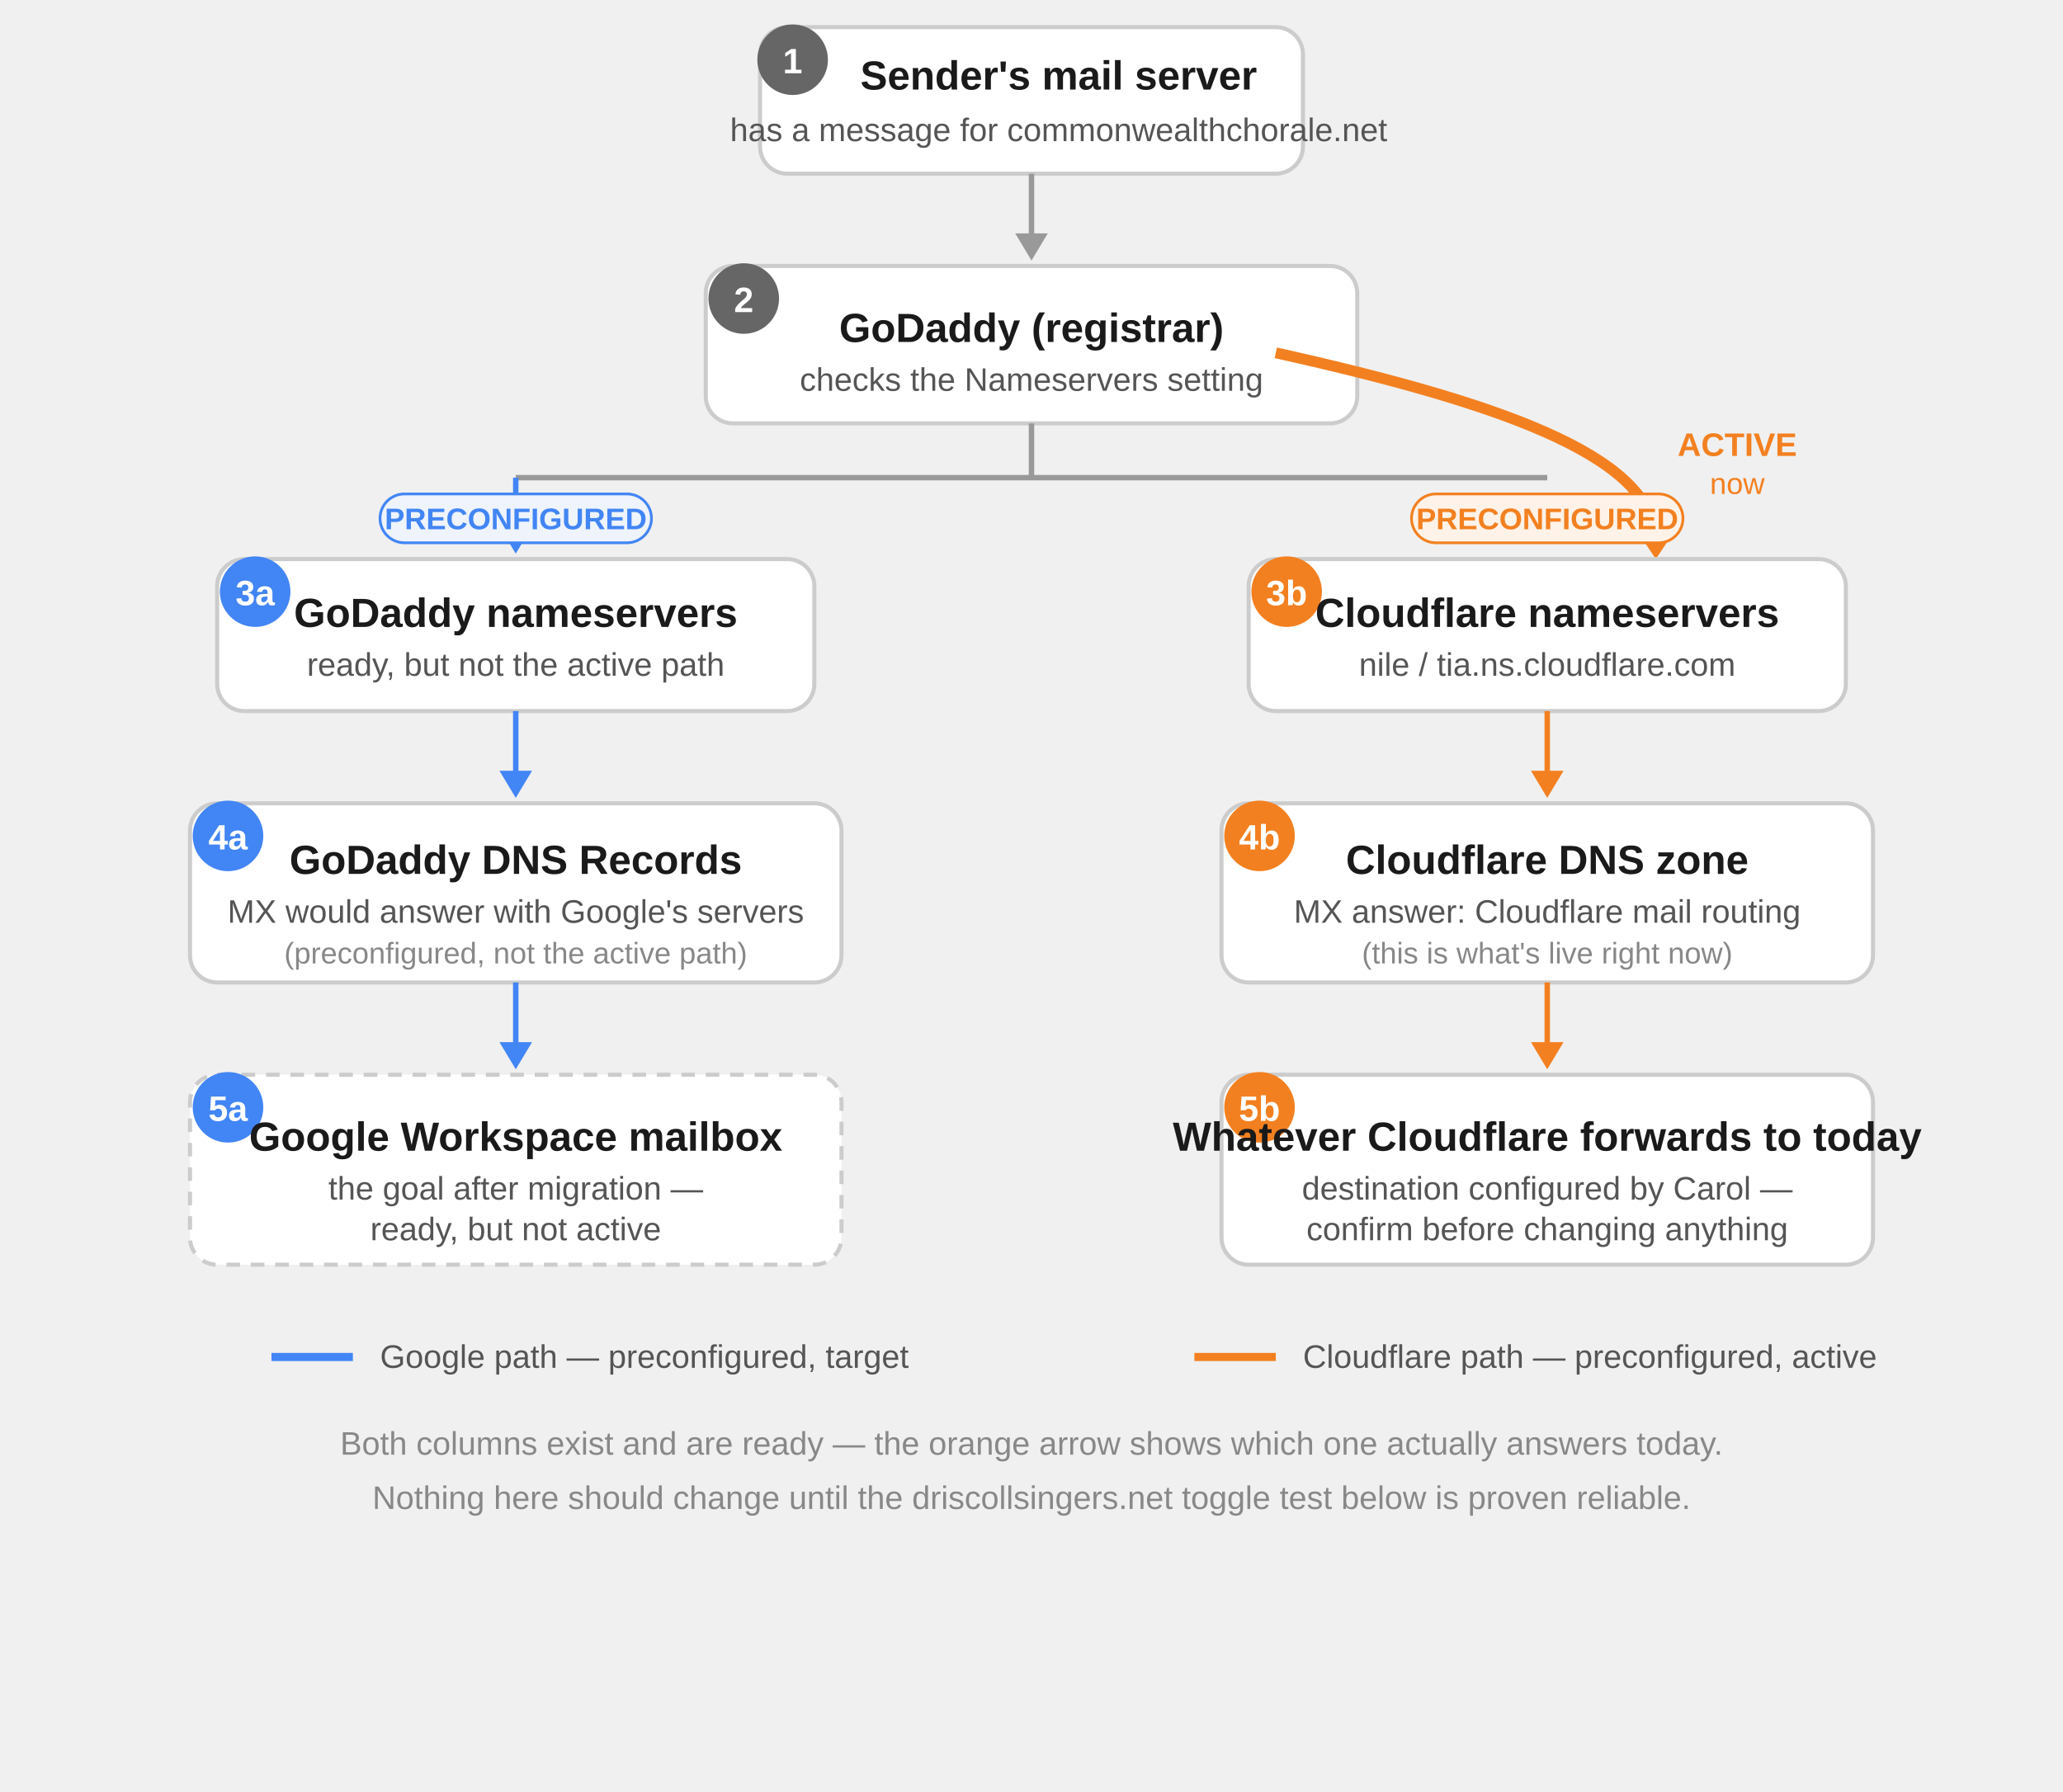
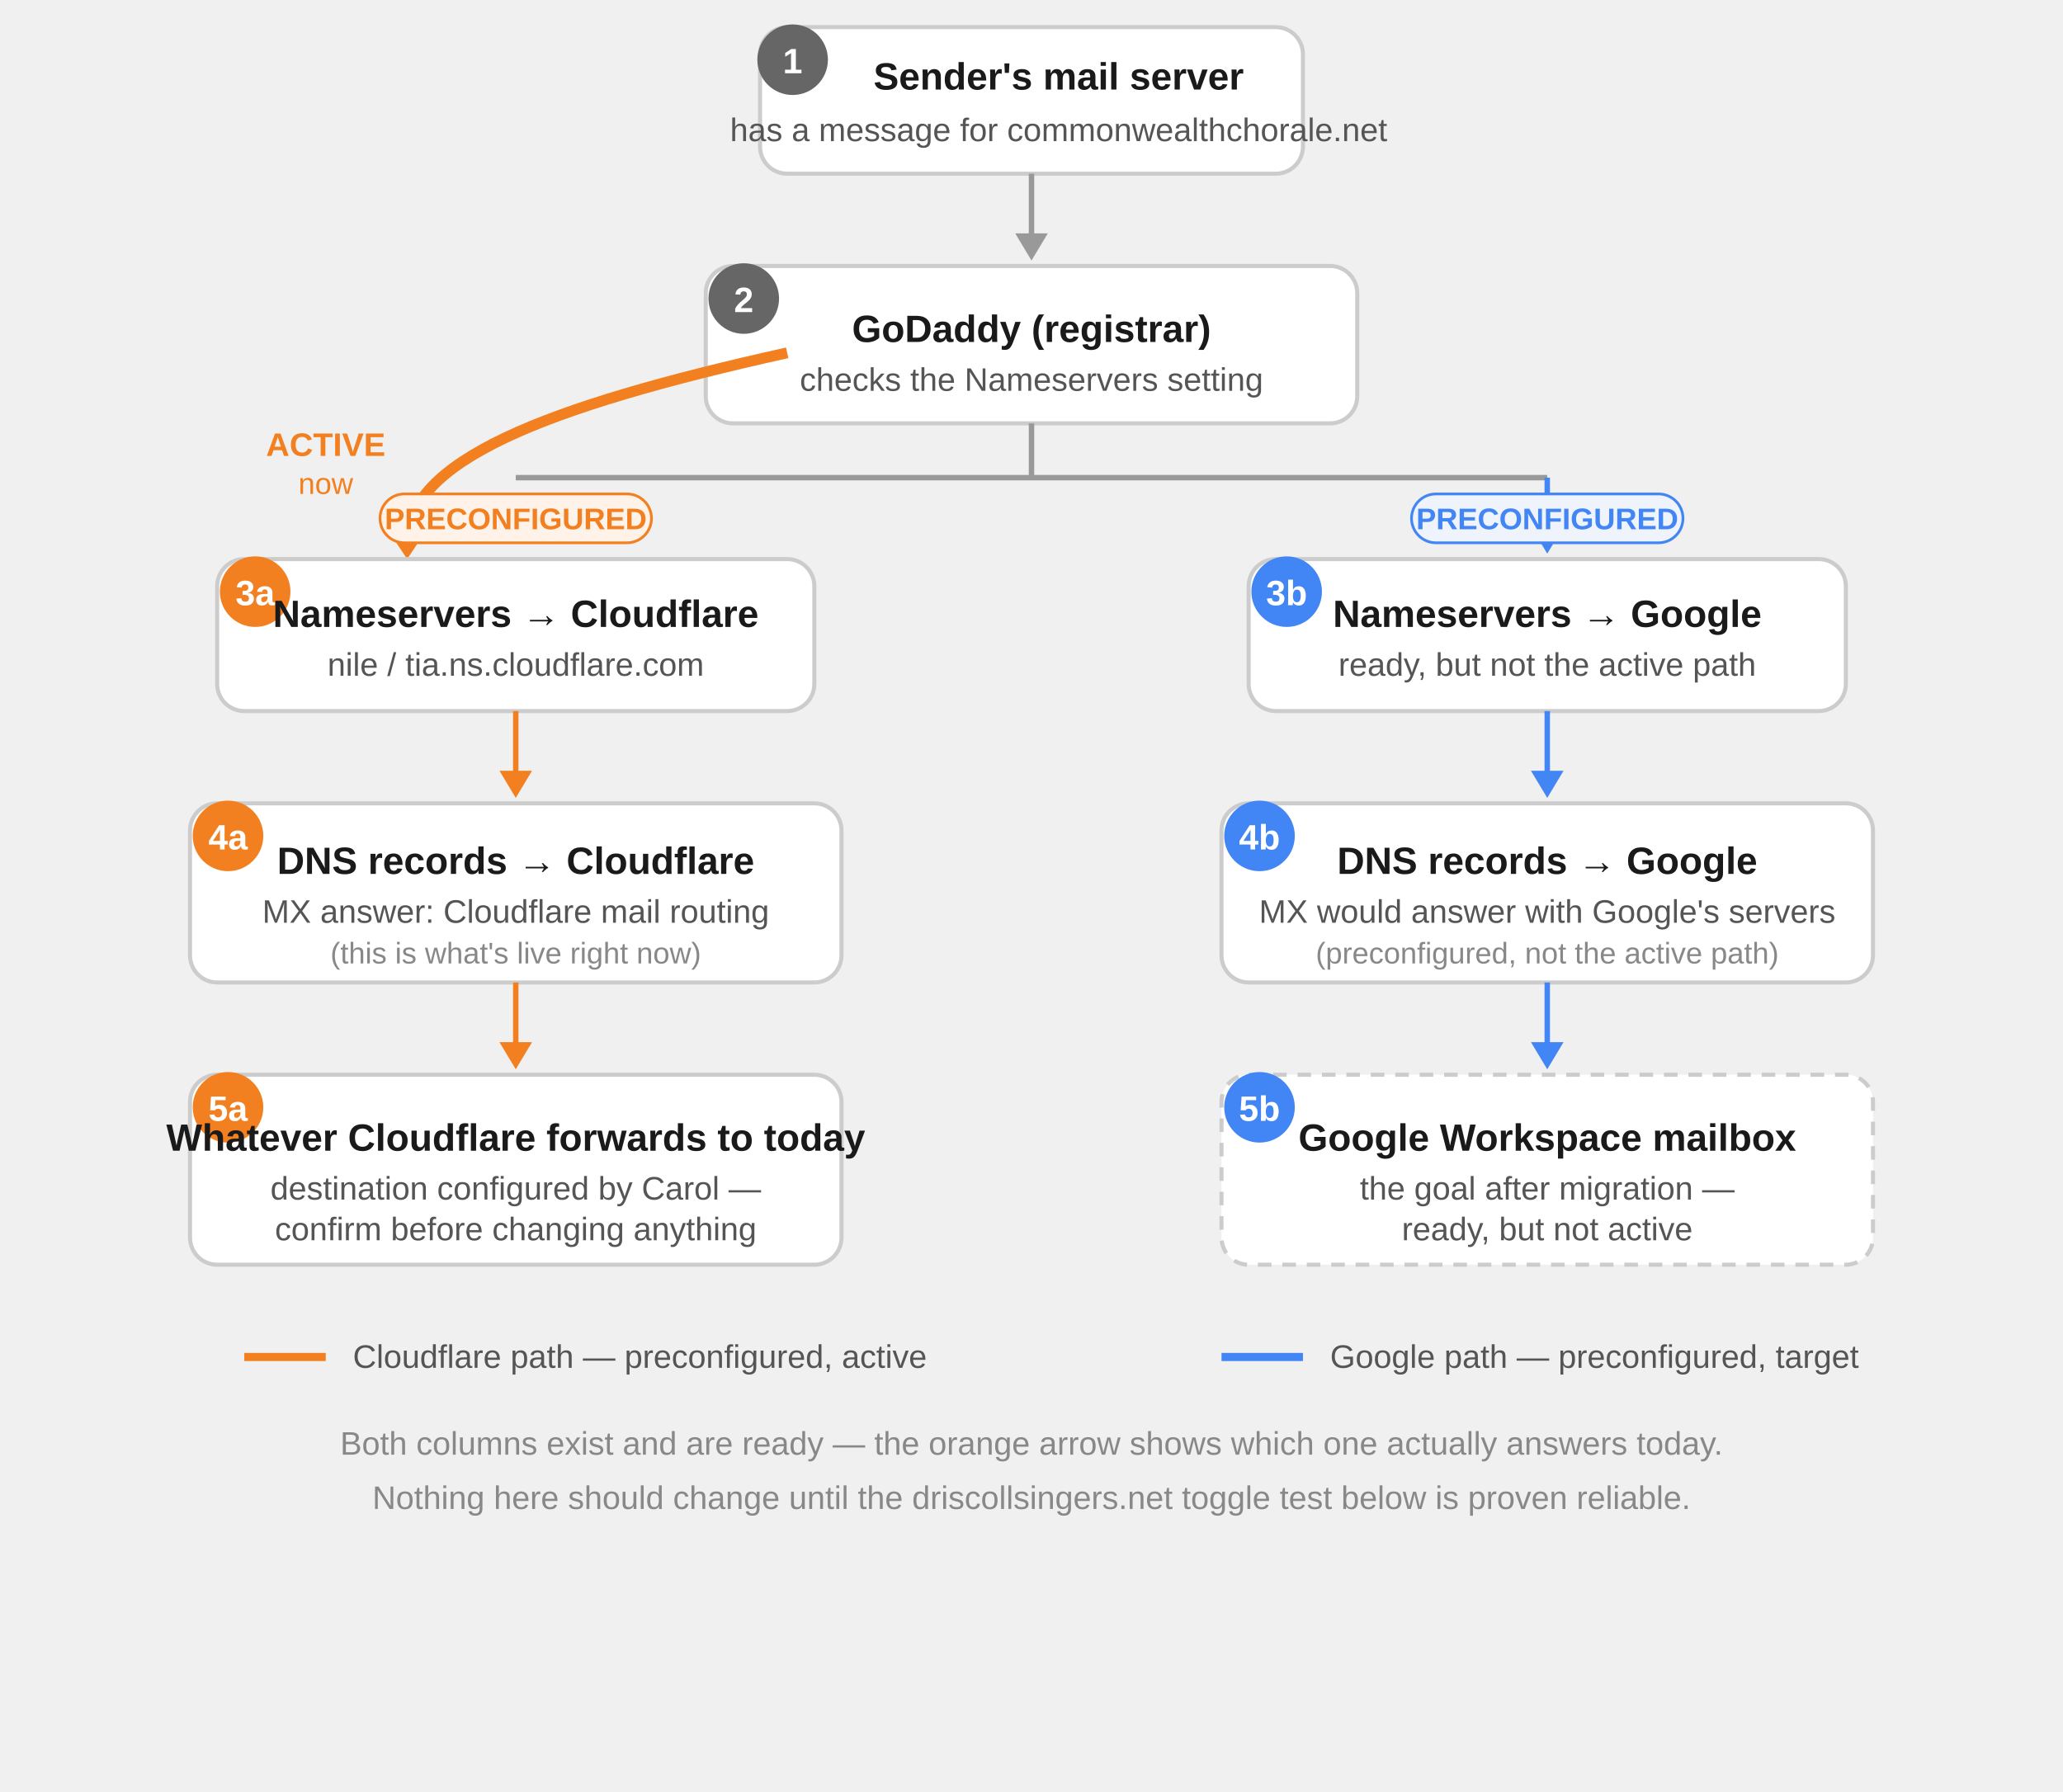
<svg xmlns="http://www.w3.org/2000/svg" viewBox="0 0 760 660" role="img">
  <style>
  text { font-family: Arial, Helvetica, sans-serif; }
  .box { fill: #ffffff; stroke: #cccccc; stroke-width: 1.5; }
-   .title { font-size: 15px; fill: #1a1a1a; font-weight: 700; text-anchor: middle; }
+   .title { font-size: 14px; fill: #1a1a1a; font-weight: 700; text-anchor: middle; }
  .sub { font-size: 12px; fill: #555555; text-anchor: middle; }
  .muted { font-size: 11px; fill: #888888; text-anchor: middle; }
  .badge { font-size: 13px; font-weight: 700; fill: #ffffff; text-anchor: middle; }
  .tag { font-size: 11px; font-weight: 700; text-anchor: middle; }
  .path-g { stroke: #4285F4; }
  .path-c { stroke: #F38020; }
</style>
  <rect x="280" y="10" width="200" height="54" rx="10" class="box" />
  <circle cx="292" cy="22" r="13" fill="#666666" />
  <text x="292" y="27" class="badge">1</text>
  <text x="390" y="33" class="title" font-size="14">Sender's mail server</text>
  <text x="390" y="52" class="sub">has a message for commonwealthchorale.net</text>
  <line x1="380" y1="64" x2="380" y2="88" stroke="#999999" stroke-width="2" />
  <polygon points="380,96 374,86 386,86" fill="#999999" />
  <rect x="260" y="98" width="240" height="58" rx="10" class="box" stroke="#666666" stroke-width="2" />
  <circle cx="274" cy="110" r="13" fill="#666666" />
  <text x="274" y="115" class="badge">2</text>
  <text x="380" y="126" class="title" font-size="14">GoDaddy (registrar)</text>
  <text x="380" y="144" class="sub">checks the Nameservers setting</text>
  <line x1="380" y1="156" x2="380" y2="176" stroke="#999999" stroke-width="2" />
  <line x1="190" y1="176" x2="570" y2="176" stroke="#999999" stroke-width="2" />
-   <line x1="190" y1="176" x2="190" y2="196" class="path-g" stroke-width="2" />
-   <polygon points="190,204 184,194 196,194" fill="#4285F4" />
-   <path d="M 470 130 C 560 150, 610 170, 610 200" stroke="#F38020" stroke-width="4" fill="none" />
-   <polygon points="610,206 602,194 618,194" fill="#F38020" />
-   <text x="640" y="168" font-size="12" fill="#F38020" font-weight="700" text-anchor="middle">ACTIVE</text>
-   <text x="640" y="182" font-size="11" fill="#F38020" text-anchor="middle">now</text>
-   <rect x="140" y="182" width="100" height="18" rx="9" fill="#eef3fc" stroke="#4285F4" />
-   <text x="190" y="195" class="tag" fill="#4285F4">PRECONFIGURED</text>
-   <rect x="520" y="182" width="100" height="18" rx="9" fill="#fff2e8" stroke="#F38020" />
-   <text x="570" y="195" class="tag" fill="#F38020">PRECONFIGURED</text>
-   <rect x="80" y="206" width="220" height="56" rx="10" class="box" stroke="#4285F4" />
-   <circle cx="94" cy="218" r="13" fill="#4285F4" />
+   <line x1="570" y1="176" x2="570" y2="196" class="path-g" stroke-width="2" />
+   <polygon points="570,204 564,194 576,194" fill="#4285F4" />
+   <path d="M 290 130 C 200 150, 150 170, 150 200" stroke="#F38020" stroke-width="4" fill="none" />
+   <polygon points="150,206 142,194 158,194" fill="#F38020" />
+   <text x="120" y="168" font-size="12" fill="#F38020" font-weight="700" text-anchor="middle">ACTIVE</text>
+   <text x="120" y="182" font-size="11" fill="#F38020" text-anchor="middle">now</text>
+   <rect x="140" y="182" width="100" height="18" rx="9" fill="#fff2e8" stroke="#F38020" />
+   <text x="190" y="195" class="tag" fill="#F38020">PRECONFIGURED</text>
+   <rect x="520" y="182" width="100" height="18" rx="9" fill="#eef3fc" stroke="#4285F4" />
+   <text x="570" y="195" class="tag" fill="#4285F4">PRECONFIGURED</text>
+   <rect x="80" y="206" width="220" height="56" rx="10" class="box" stroke="#F38020" stroke-width="2.5" />
+   <circle cx="94" cy="218" r="13" fill="#F38020" />
  <text x="94" y="223" class="badge">3a</text>
-   <text x="190" y="231" class="title" font-size="14">GoDaddy nameservers</text>
-   <text x="190" y="249" class="sub">ready, but not the active path</text>
-   <rect x="460" y="206" width="220" height="56" rx="10" class="box" stroke="#F38020" stroke-width="2.5" />
-   <circle cx="474" cy="218" r="13" fill="#F38020" />
+   <text x="190" y="231" class="title">Nameservers → Cloudflare</text>
+   <text x="190" y="249" class="sub">nile / tia.ns.cloudflare.com</text>
+   <rect x="460" y="206" width="220" height="56" rx="10" class="box" stroke="#4285F4" />
+   <circle cx="474" cy="218" r="13" fill="#4285F4" />
  <text x="474" y="223" class="badge">3b</text>
-   <text x="570" y="231" class="title" font-size="14">Cloudflare nameservers</text>
-   <text x="570" y="249" class="sub">nile / tia.ns.cloudflare.com</text>
-   <line x1="190" y1="262" x2="190" y2="286" class="path-g" stroke-width="2" />
-   <polygon points="190,294 184,284 196,284" fill="#4285F4" />
-   <line x1="570" y1="262" x2="570" y2="286" class="path-c" stroke-width="2" />
-   <polygon points="570,294 564,284 576,284" fill="#F38020" />
-   <rect x="70" y="296" width="240" height="66" rx="10" class="box" stroke="#4285F4" />
-   <circle cx="84" cy="308" r="13" fill="#4285F4" />
+   <text x="570" y="231" class="title">Nameservers → Google</text>
+   <text x="570" y="249" class="sub">ready, but not the active path</text>
+   <line x1="190" y1="262" x2="190" y2="286" class="path-c" stroke-width="2" />
+   <polygon points="190,294 184,284 196,284" fill="#F38020" />
+   <line x1="570" y1="262" x2="570" y2="286" class="path-g" stroke-width="2" />
+   <polygon points="570,294 564,284 576,284" fill="#4285F4" />
+   <rect x="70" y="296" width="240" height="66" rx="10" class="box" stroke="#F38020" stroke-width="2.5" />
+   <circle cx="84" cy="308" r="13" fill="#F38020" />
  <text x="84" y="313" class="badge">4a</text>
-   <text x="190" y="322" class="title" font-size="14">GoDaddy DNS Records</text>
-   <text x="190" y="340" class="sub">MX would answer with Google's servers</text>
-   <text x="190" y="355" class="muted">(preconfigured, not the active path)</text>
-   <rect x="450" y="296" width="240" height="66" rx="10" class="box" stroke="#F38020" stroke-width="2.5" />
-   <circle cx="464" cy="308" r="13" fill="#F38020" />
+   <text x="190" y="322" class="title">DNS records → Cloudflare</text>
+   <text x="190" y="340" class="sub">MX answer: Cloudflare mail routing</text>
+   <text x="190" y="355" class="muted">(this is what's live right now)</text>
+   <rect x="450" y="296" width="240" height="66" rx="10" class="box" stroke="#4285F4" />
+   <circle cx="464" cy="308" r="13" fill="#4285F4" />
  <text x="464" y="313" class="badge">4b</text>
-   <text x="570" y="322" class="title" font-size="14">Cloudflare DNS zone</text>
-   <text x="570" y="340" class="sub">MX answer: Cloudflare mail routing</text>
-   <text x="570" y="355" class="muted">(this is what's live right now)</text>
-   <line x1="190" y1="362" x2="190" y2="386" class="path-g" stroke-width="2" />
-   <polygon points="190,394 184,384 196,384" fill="#4285F4" />
-   <line x1="570" y1="362" x2="570" y2="386" class="path-c" stroke-width="2" />
-   <polygon points="570,394 564,384 576,384" fill="#F38020" />
-   <rect x="70" y="396" width="240" height="70" rx="10" class="box" stroke="#4285F4" stroke-width="2" stroke-dasharray="5,4" />
-   <circle cx="84" cy="408" r="13" fill="#4285F4" />
+   <text x="570" y="322" class="title">DNS records → Google</text>
+   <text x="570" y="340" class="sub">MX would answer with Google's servers</text>
+   <text x="570" y="355" class="muted">(preconfigured, not the active path)</text>
+   <line x1="190" y1="362" x2="190" y2="386" class="path-c" stroke-width="2" />
+   <polygon points="190,394 184,384 196,384" fill="#F38020" />
+   <line x1="570" y1="362" x2="570" y2="386" class="path-g" stroke-width="2" />
+   <polygon points="570,394 564,384 576,384" fill="#4285F4" />
+   <rect x="70" y="396" width="240" height="70" rx="10" class="box" stroke="#F38020" stroke-width="2.5" />
+   <circle cx="84" cy="408" r="13" fill="#F38020" />
  <text x="84" y="413" class="badge">5a</text>
-   <text x="190" y="424" class="title" font-size="14">Google Workspace mailbox</text>
-   <text x="190" y="442" class="sub">the goal after migration —</text>
-   <text x="190" y="457" class="sub">ready, but not active</text>
-   <rect x="450" y="396" width="240" height="70" rx="10" class="box" stroke="#F38020" stroke-width="2.5" />
-   <circle cx="464" cy="408" r="13" fill="#F38020" />
+   <text x="190" y="424" class="title" font-size="13">Whatever Cloudflare forwards to today</text>
+   <text x="190" y="442" class="sub">destination configured by Carol —</text>
+   <text x="190" y="457" class="sub">confirm before changing anything</text>
+   <rect x="450" y="396" width="240" height="70" rx="10" class="box" stroke="#4285F4" stroke-width="2" stroke-dasharray="5,4" />
+   <circle cx="464" cy="408" r="13" fill="#4285F4" />
  <text x="464" y="413" class="badge">5b</text>
-   <text x="570" y="424" class="title" font-size="13">Whatever Cloudflare forwards to today</text>
-   <text x="570" y="442" class="sub">destination configured by Carol —</text>
-   <text x="570" y="457" class="sub">confirm before changing anything</text>
-   <line x1="100" y1="500" x2="130" y2="500" stroke="#4285F4" stroke-width="3" />
-   <text x="140" y="504" font-size="12" fill="#555555" text-anchor="start">Google path — preconfigured, target</text>
-   <line x1="440" y1="500" x2="470" y2="500" stroke="#F38020" stroke-width="3" />
-   <text x="480" y="504" font-size="12" fill="#555555" text-anchor="start">Cloudflare path — preconfigured, active</text>
+   <text x="570" y="424" class="title">Google Workspace mailbox</text>
+   <text x="570" y="442" class="sub">the goal after migration —</text>
+   <text x="570" y="457" class="sub">ready, but not active</text>
+   <line x1="90" y1="500" x2="120" y2="500" stroke="#F38020" stroke-width="3" />
+   <text x="130" y="504" font-size="12" fill="#555555" text-anchor="start">Cloudflare path — preconfigured, active</text>
+   <line x1="450" y1="500" x2="480" y2="500" stroke="#4285F4" stroke-width="3" />
+   <text x="490" y="504" font-size="12" fill="#555555" text-anchor="start">Google path — preconfigured, target</text>
  <text x="380" y="536" font-size="12" fill="#888888" text-anchor="middle">Both columns exist and are ready — the orange arrow shows which one actually answers today.</text>
  <text x="380" y="556" font-size="12" fill="#888888" text-anchor="middle">Nothing here should change until the driscollsingers.net toggle test below is proven reliable.</text>
</svg>
